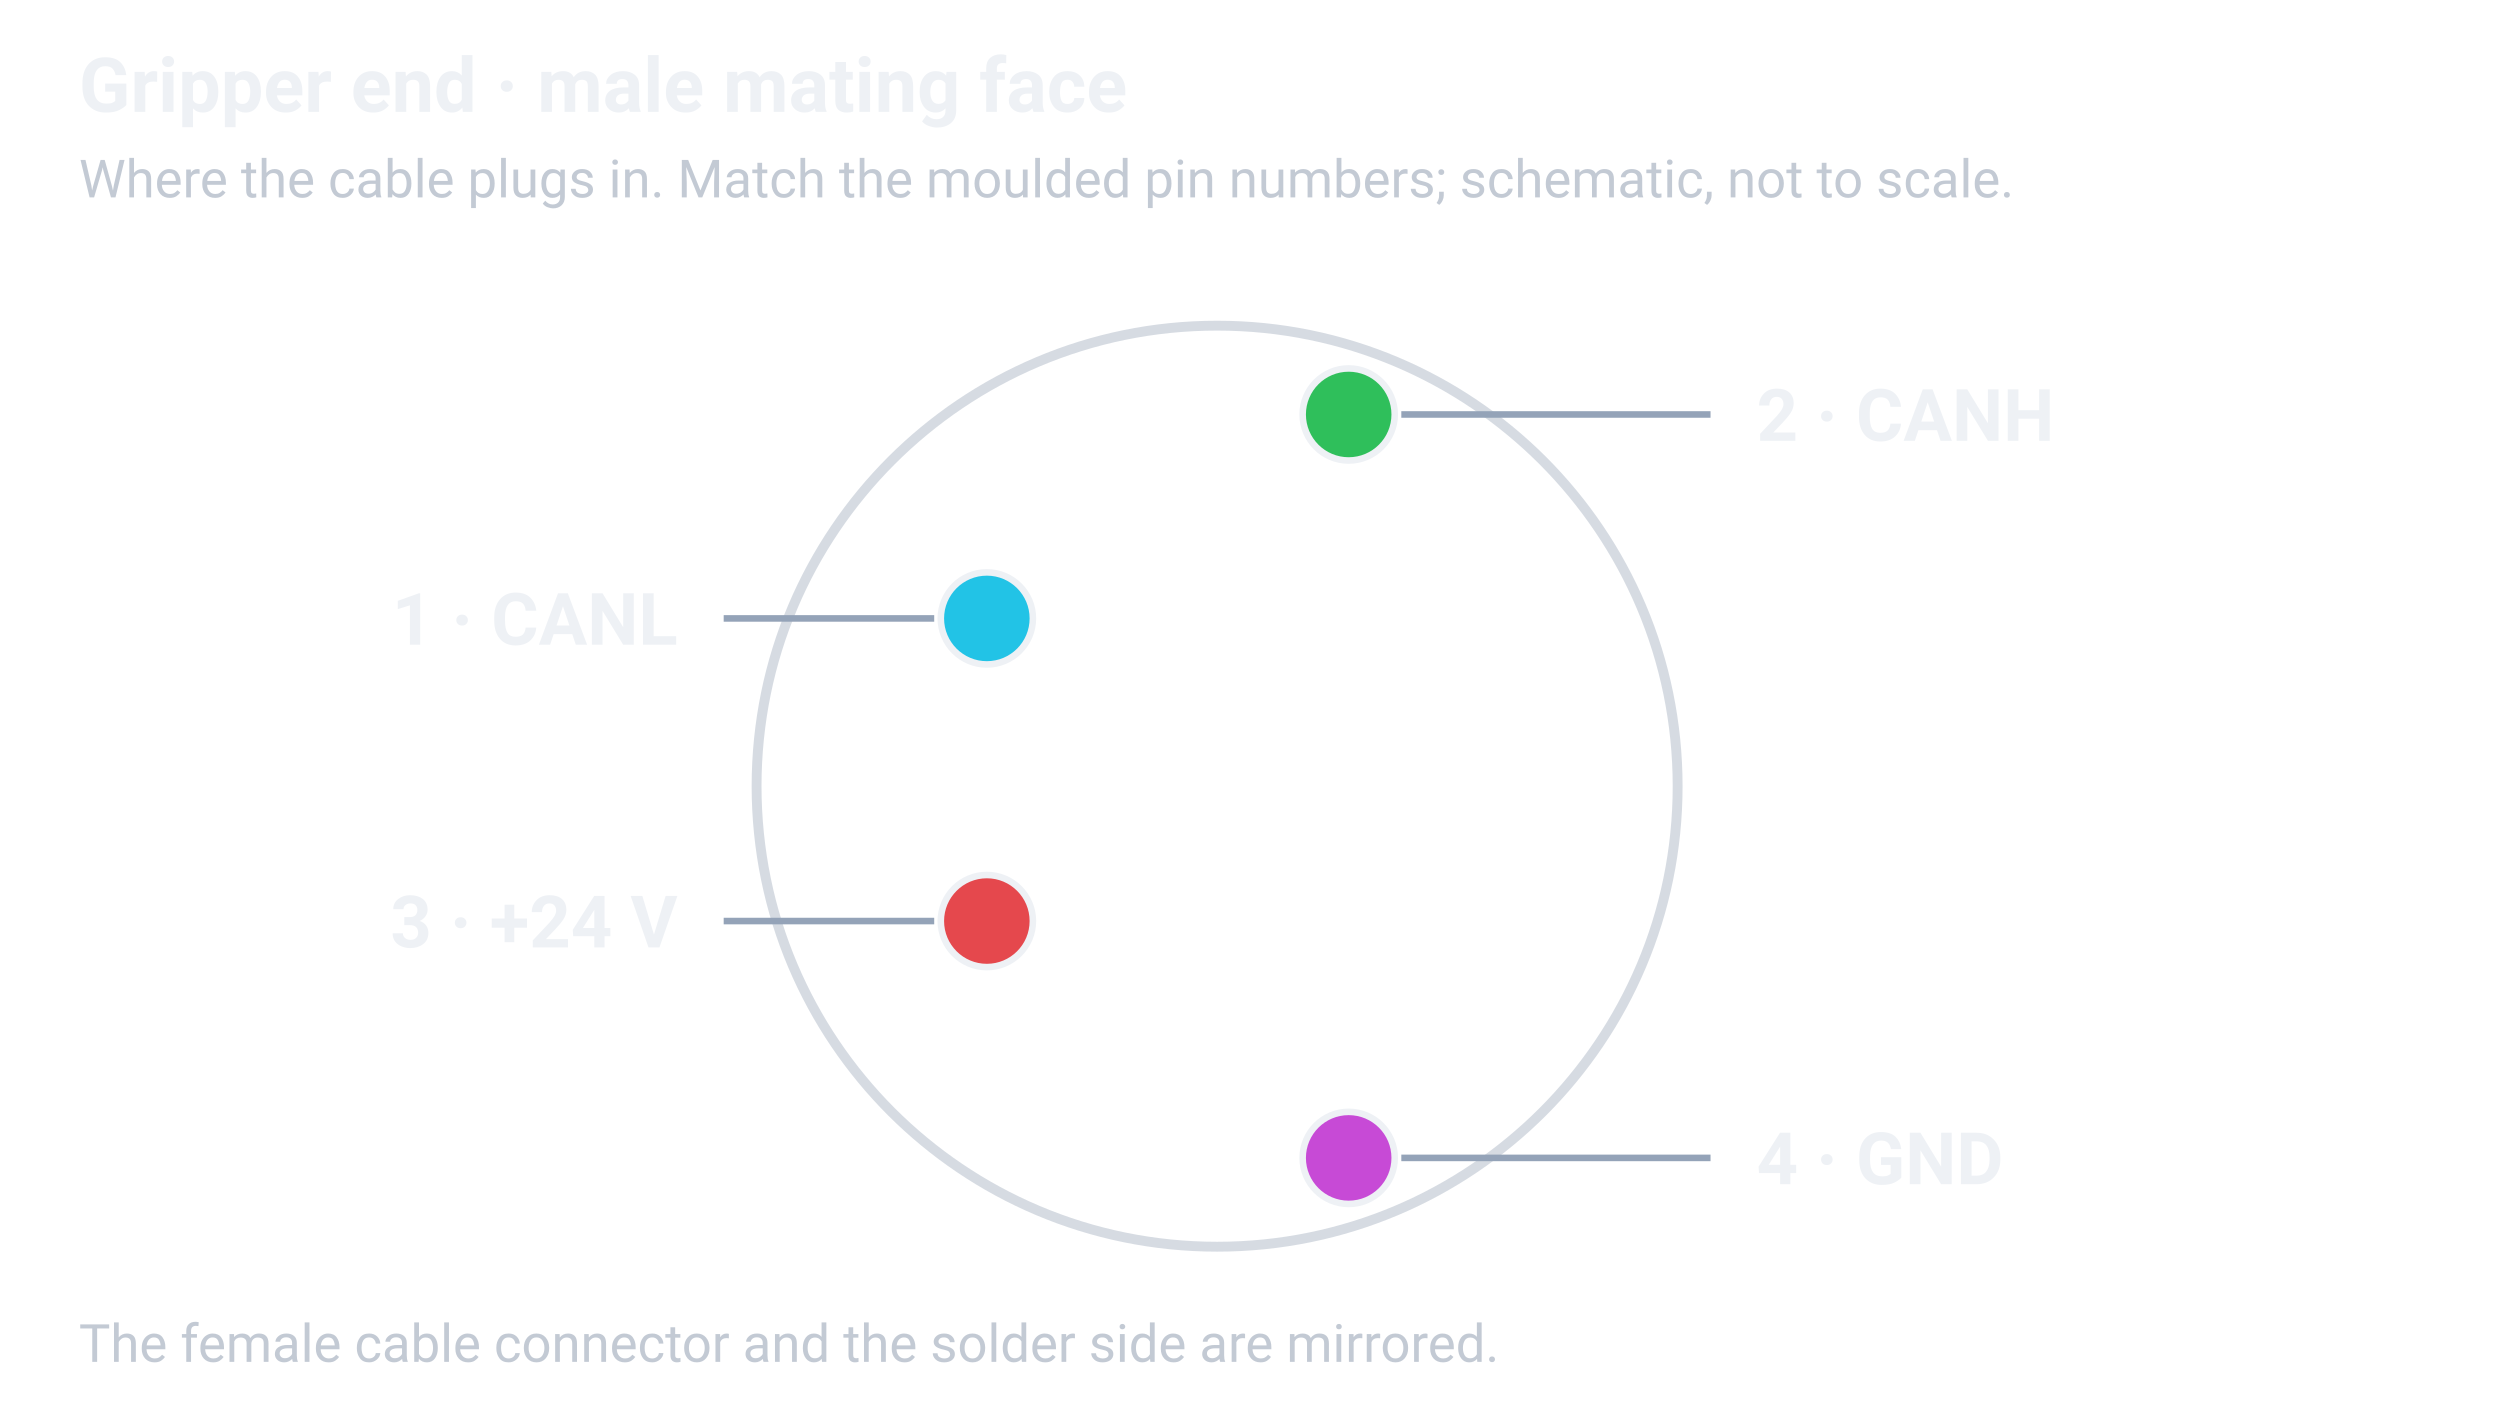
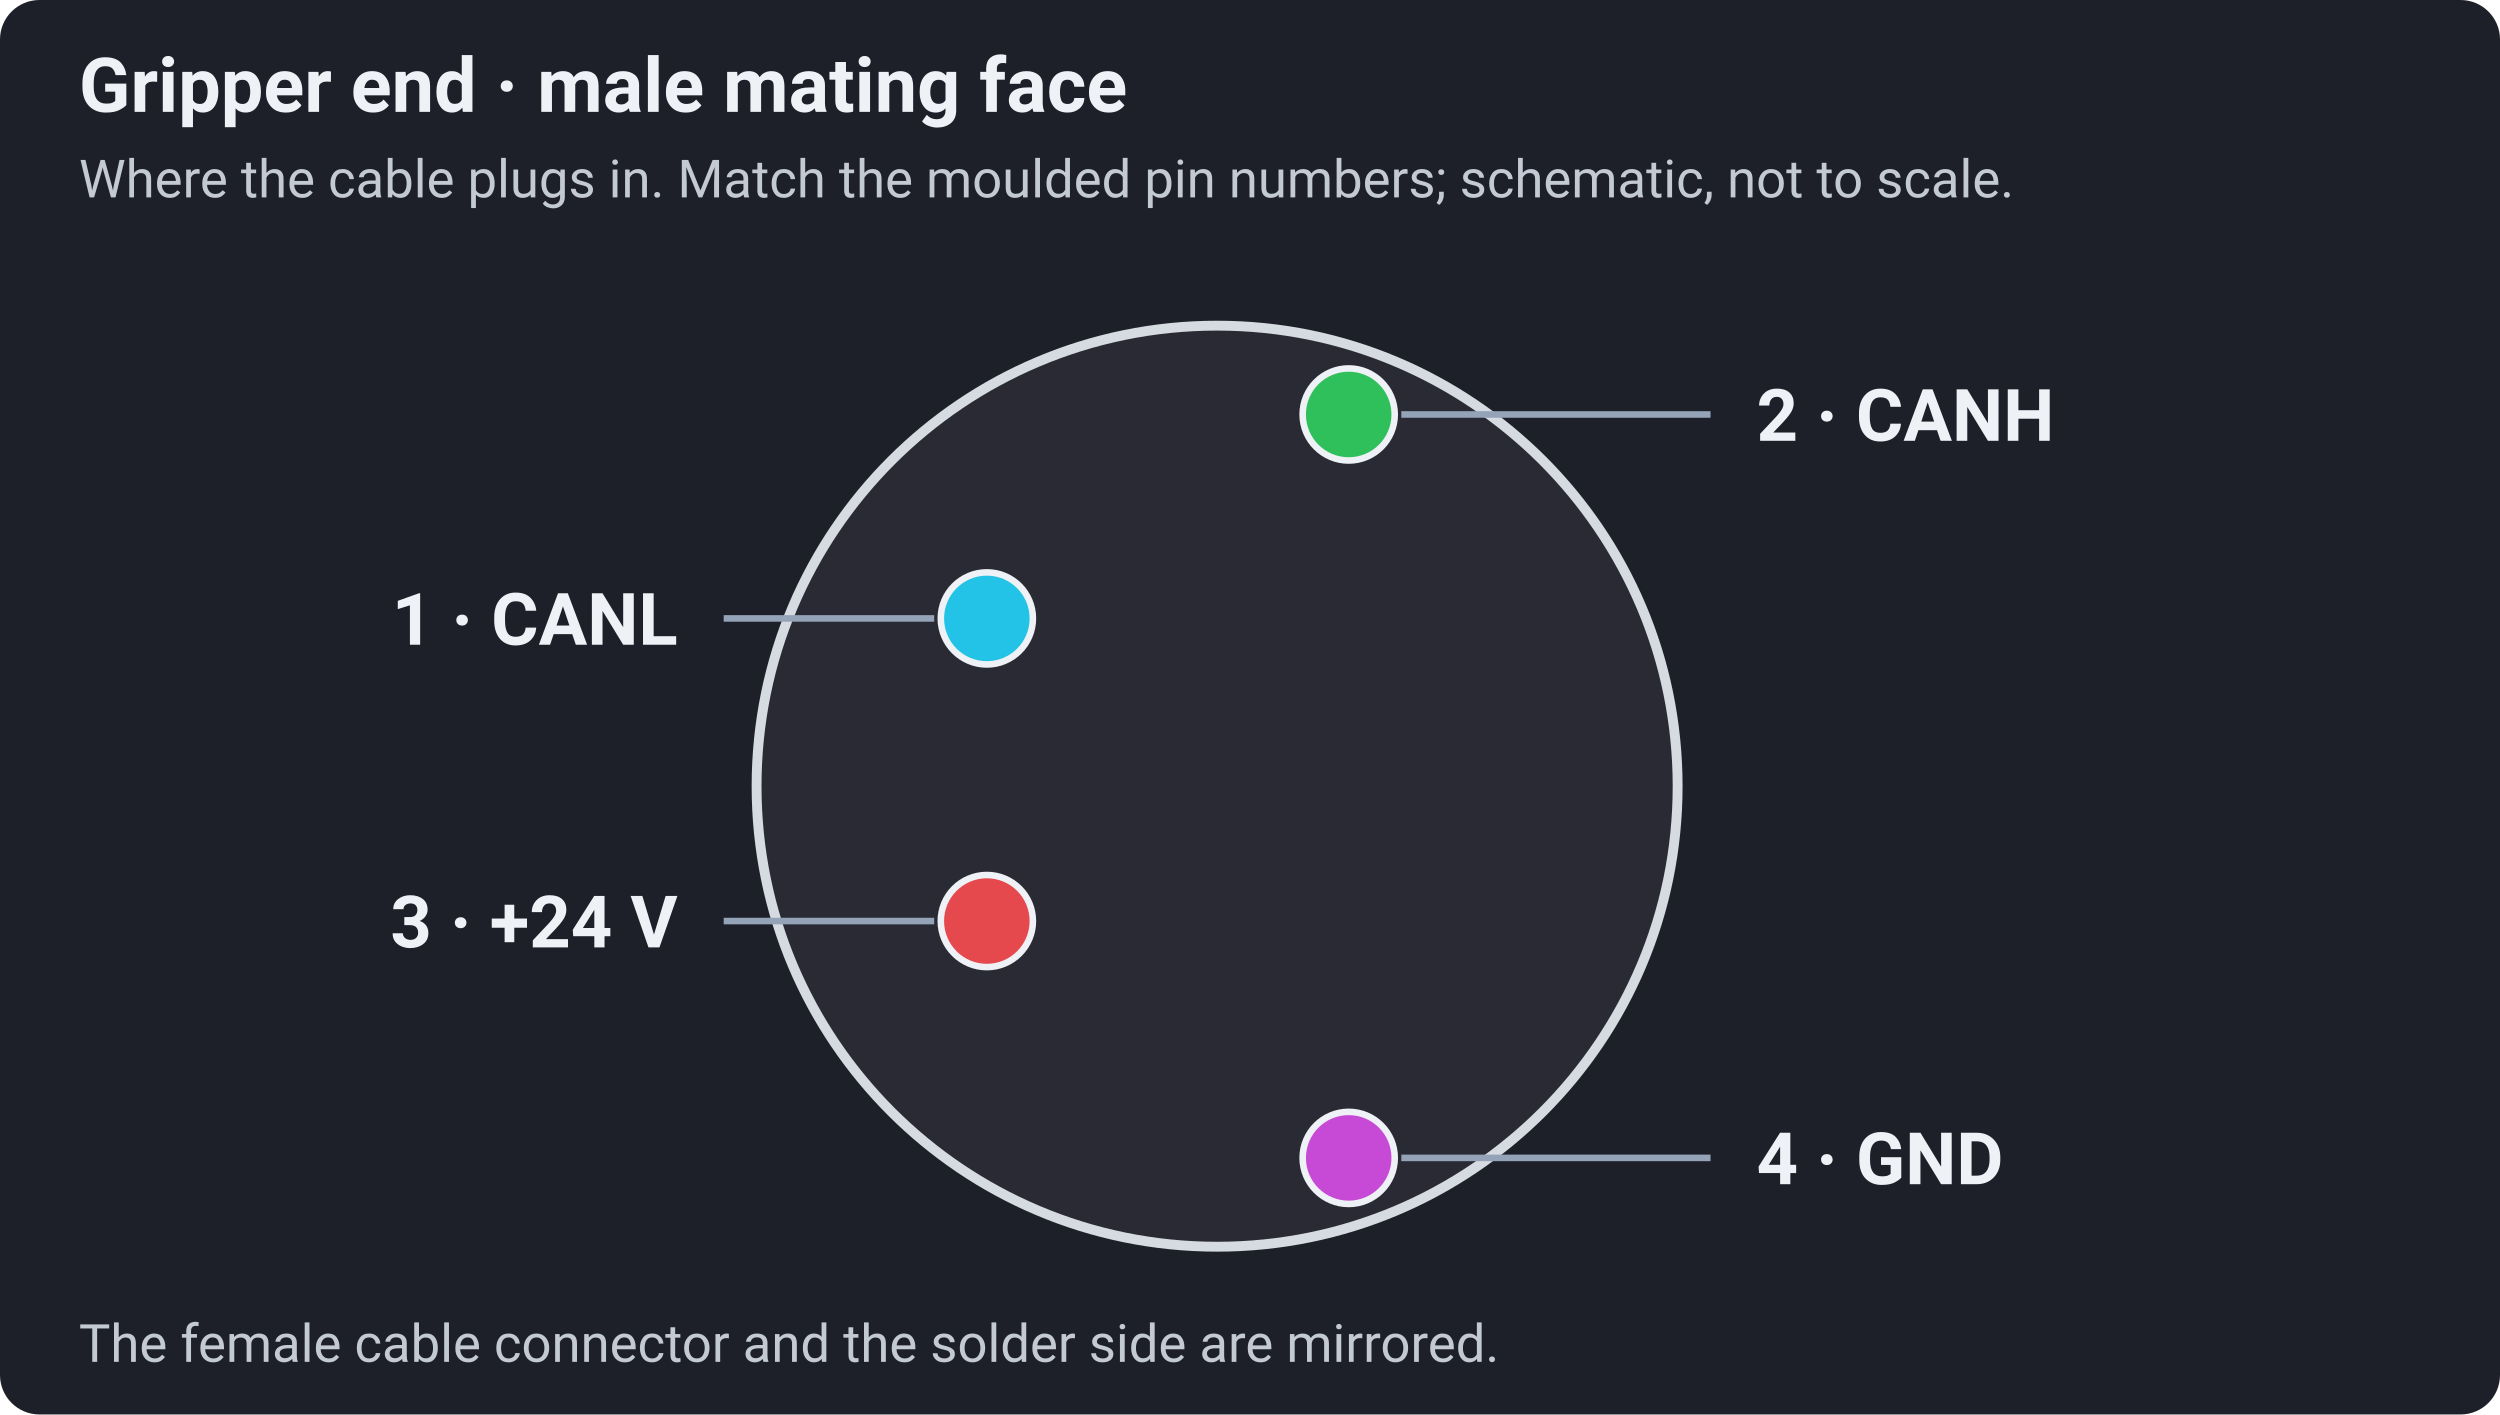
<svg xmlns="http://www.w3.org/2000/svg" viewBox="0 0 760 430" width="760" height="430" role="img" aria-labelledby="title desc">
+   <rect width="760" height="430" rx="12" fill="#1e2029" />
  <text x="24" y="34" font-family="Roboto, Arial, sans-serif" font-size="23" font-weight="700" fill="#eef1f5">Gripper end · male mating face</text>
  <text x="24" y="60" font-family="Roboto, Arial, sans-serif" font-size="16" fill="#c3cad4">Where the cable plugs in. Match the moulded pin numbers; schematic, not to scale.</text>
  <circle cx="370" cy="239" r="140" fill="rgba(255,255,255,0.05)" stroke="#d6dbe2" stroke-width="3" />
  <path d="M426 126 H520" stroke="#94a3b8" stroke-width="2" fill="none" />
  <circle cx="410" cy="126" r="14" fill="#2fbf5b" stroke="#eef1f5" stroke-width="2" />
  <text x="534" y="134" text-anchor="start" font-family="Roboto, Arial, sans-serif" font-size="22" font-weight="700" fill="#eef1f5">2 · CANH</text>
  <path d="M284 188 H220" stroke="#94a3b8" stroke-width="2" fill="none" />
  <circle cx="300" cy="188" r="14" fill="#22c3e6" stroke="#eef1f5" stroke-width="2" />
  <text x="206" y="196" text-anchor="end" font-family="Roboto, Arial, sans-serif" font-size="22" font-weight="700" fill="#eef1f5">1 · CANL</text>
  <path d="M284 280 H220" stroke="#94a3b8" stroke-width="2" fill="none" />
  <circle cx="300" cy="280" r="14" fill="#e5484d" stroke="#eef1f5" stroke-width="2" />
  <text x="206" y="288" text-anchor="end" font-family="Roboto, Arial, sans-serif" font-size="22" font-weight="700" fill="#eef1f5">3 · +24 V</text>
  <path d="M426 352 H520" stroke="#94a3b8" stroke-width="2" fill="none" />
  <circle cx="410" cy="352" r="14" fill="#c74ad6" stroke="#eef1f5" stroke-width="2" />
  <text x="534" y="360" text-anchor="start" font-family="Roboto, Arial, sans-serif" font-size="22" font-weight="700" fill="#eef1f5">4 · GND</text>
  <text x="24" y="414" font-family="Roboto, Arial, sans-serif" font-size="16" fill="#c3cad4">The female cable connector and the solder side are mirrored.</text>
</svg>
